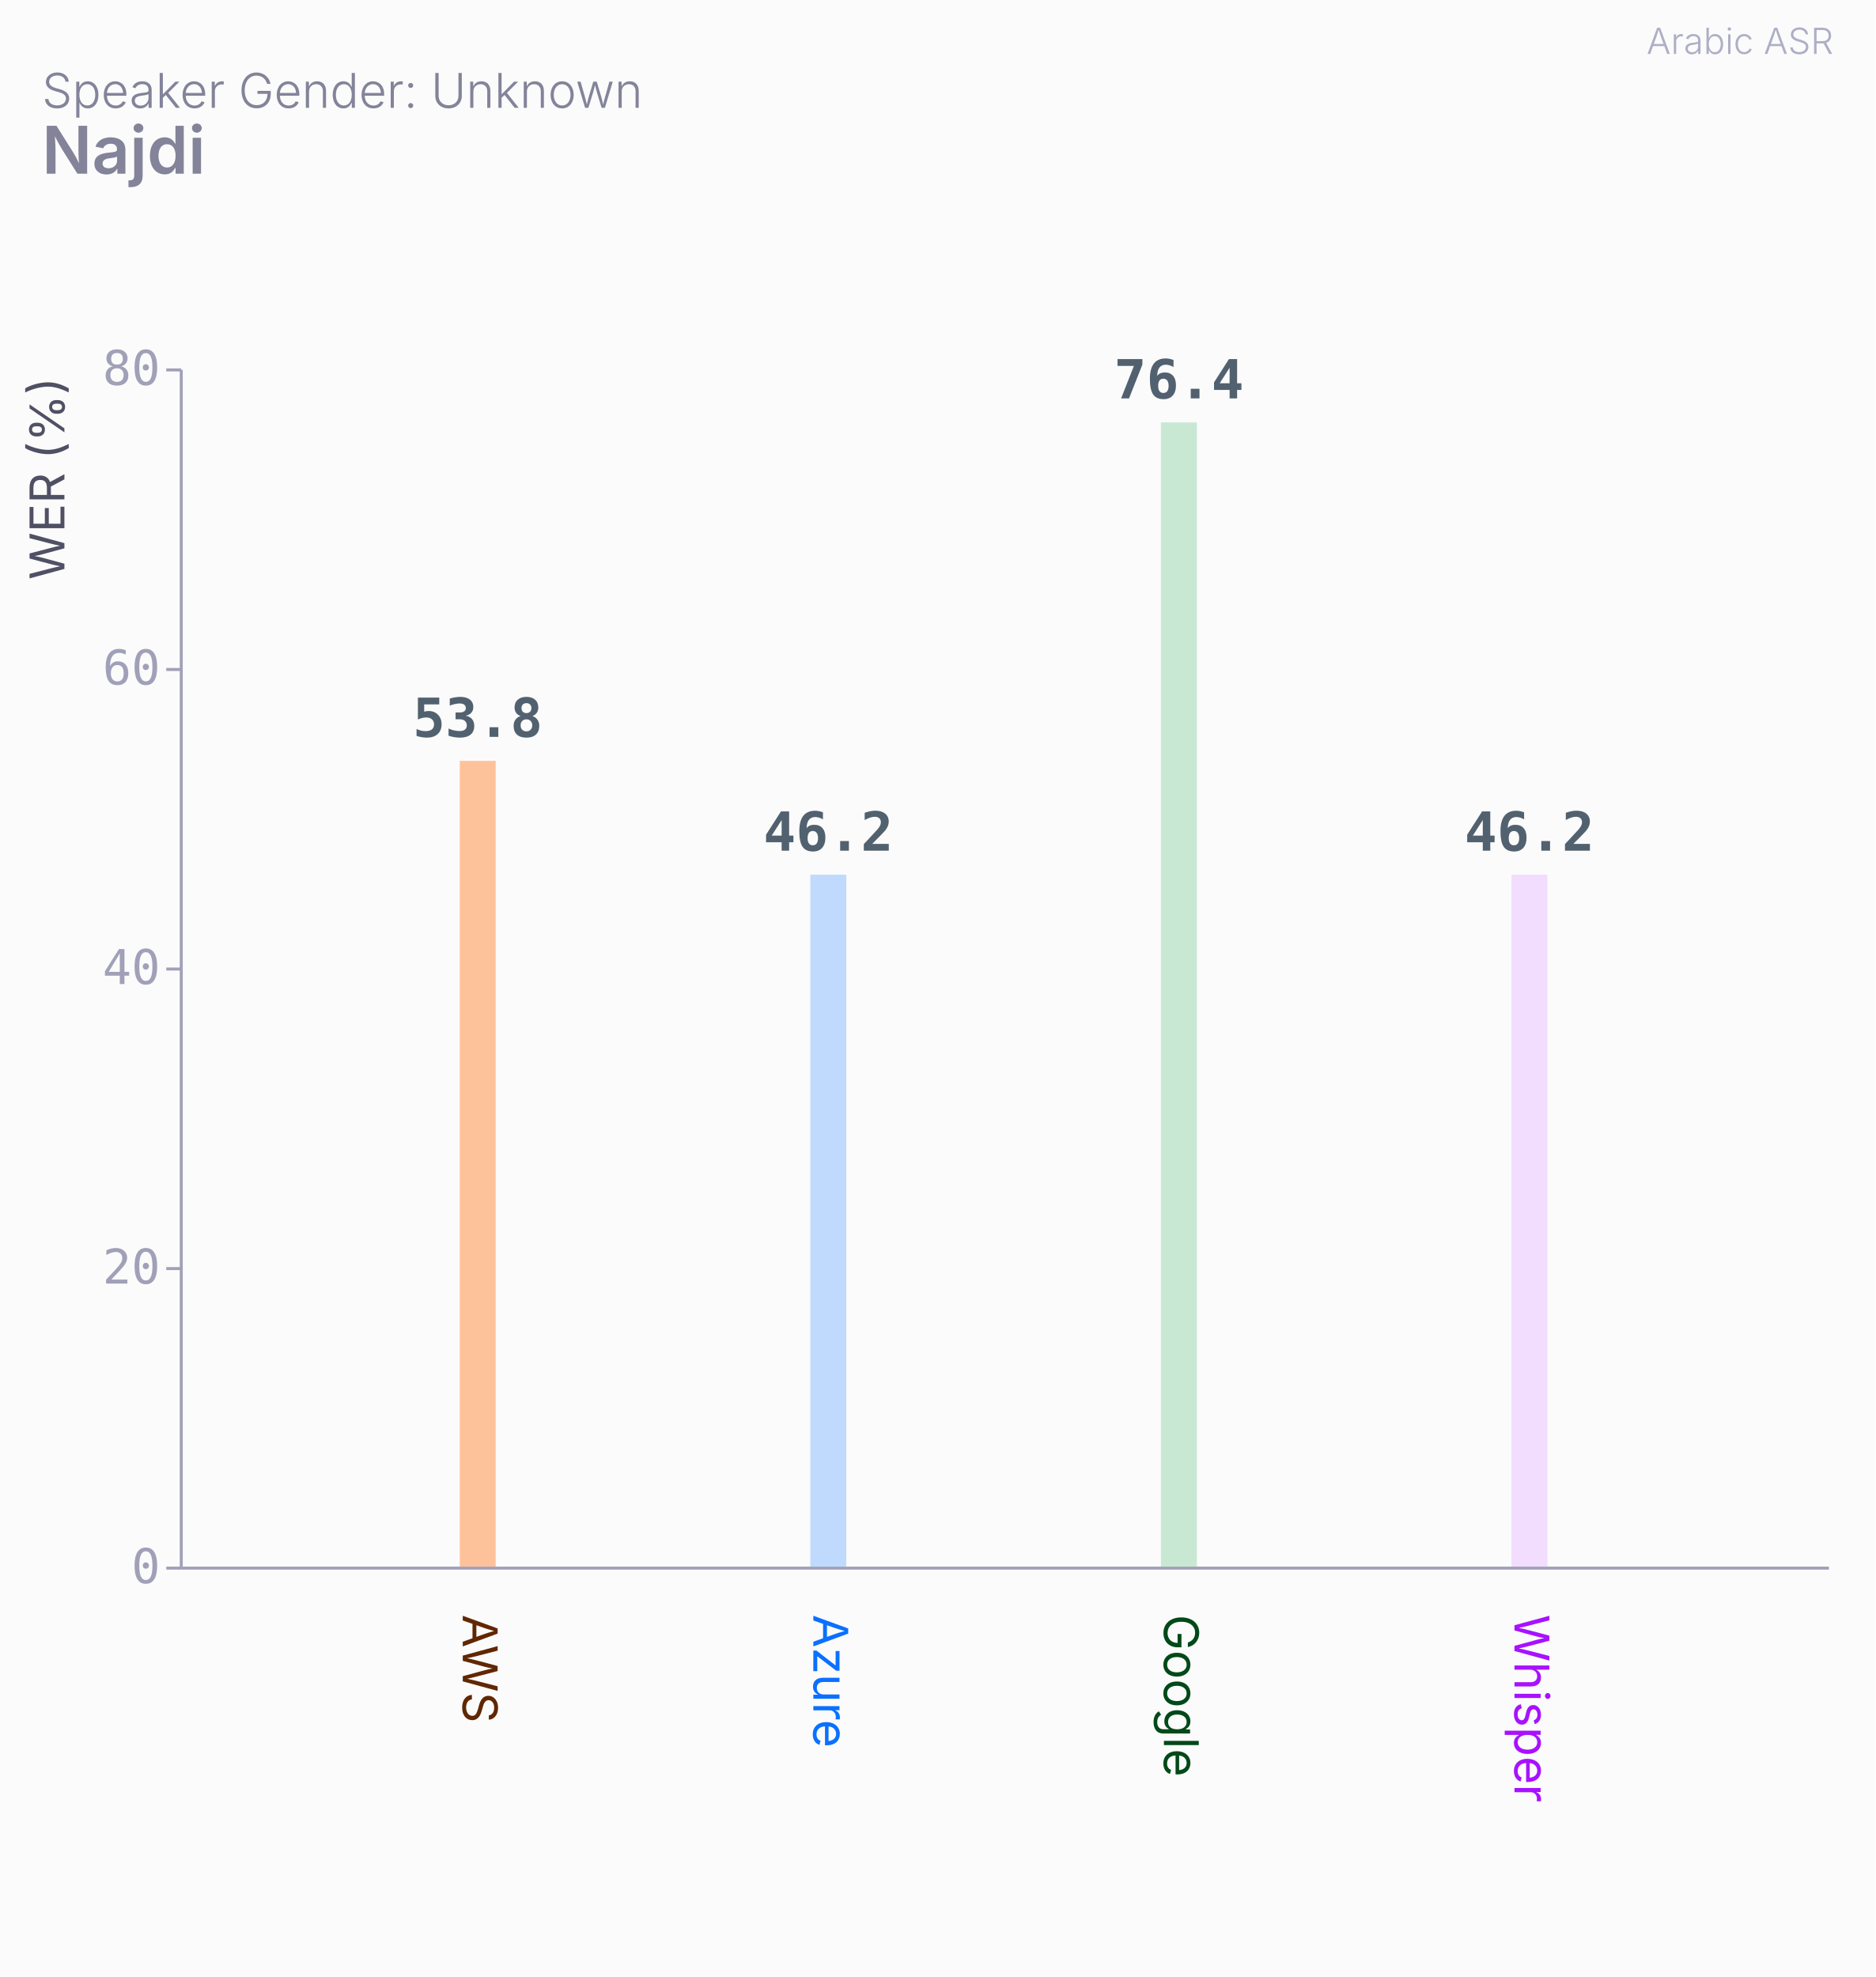
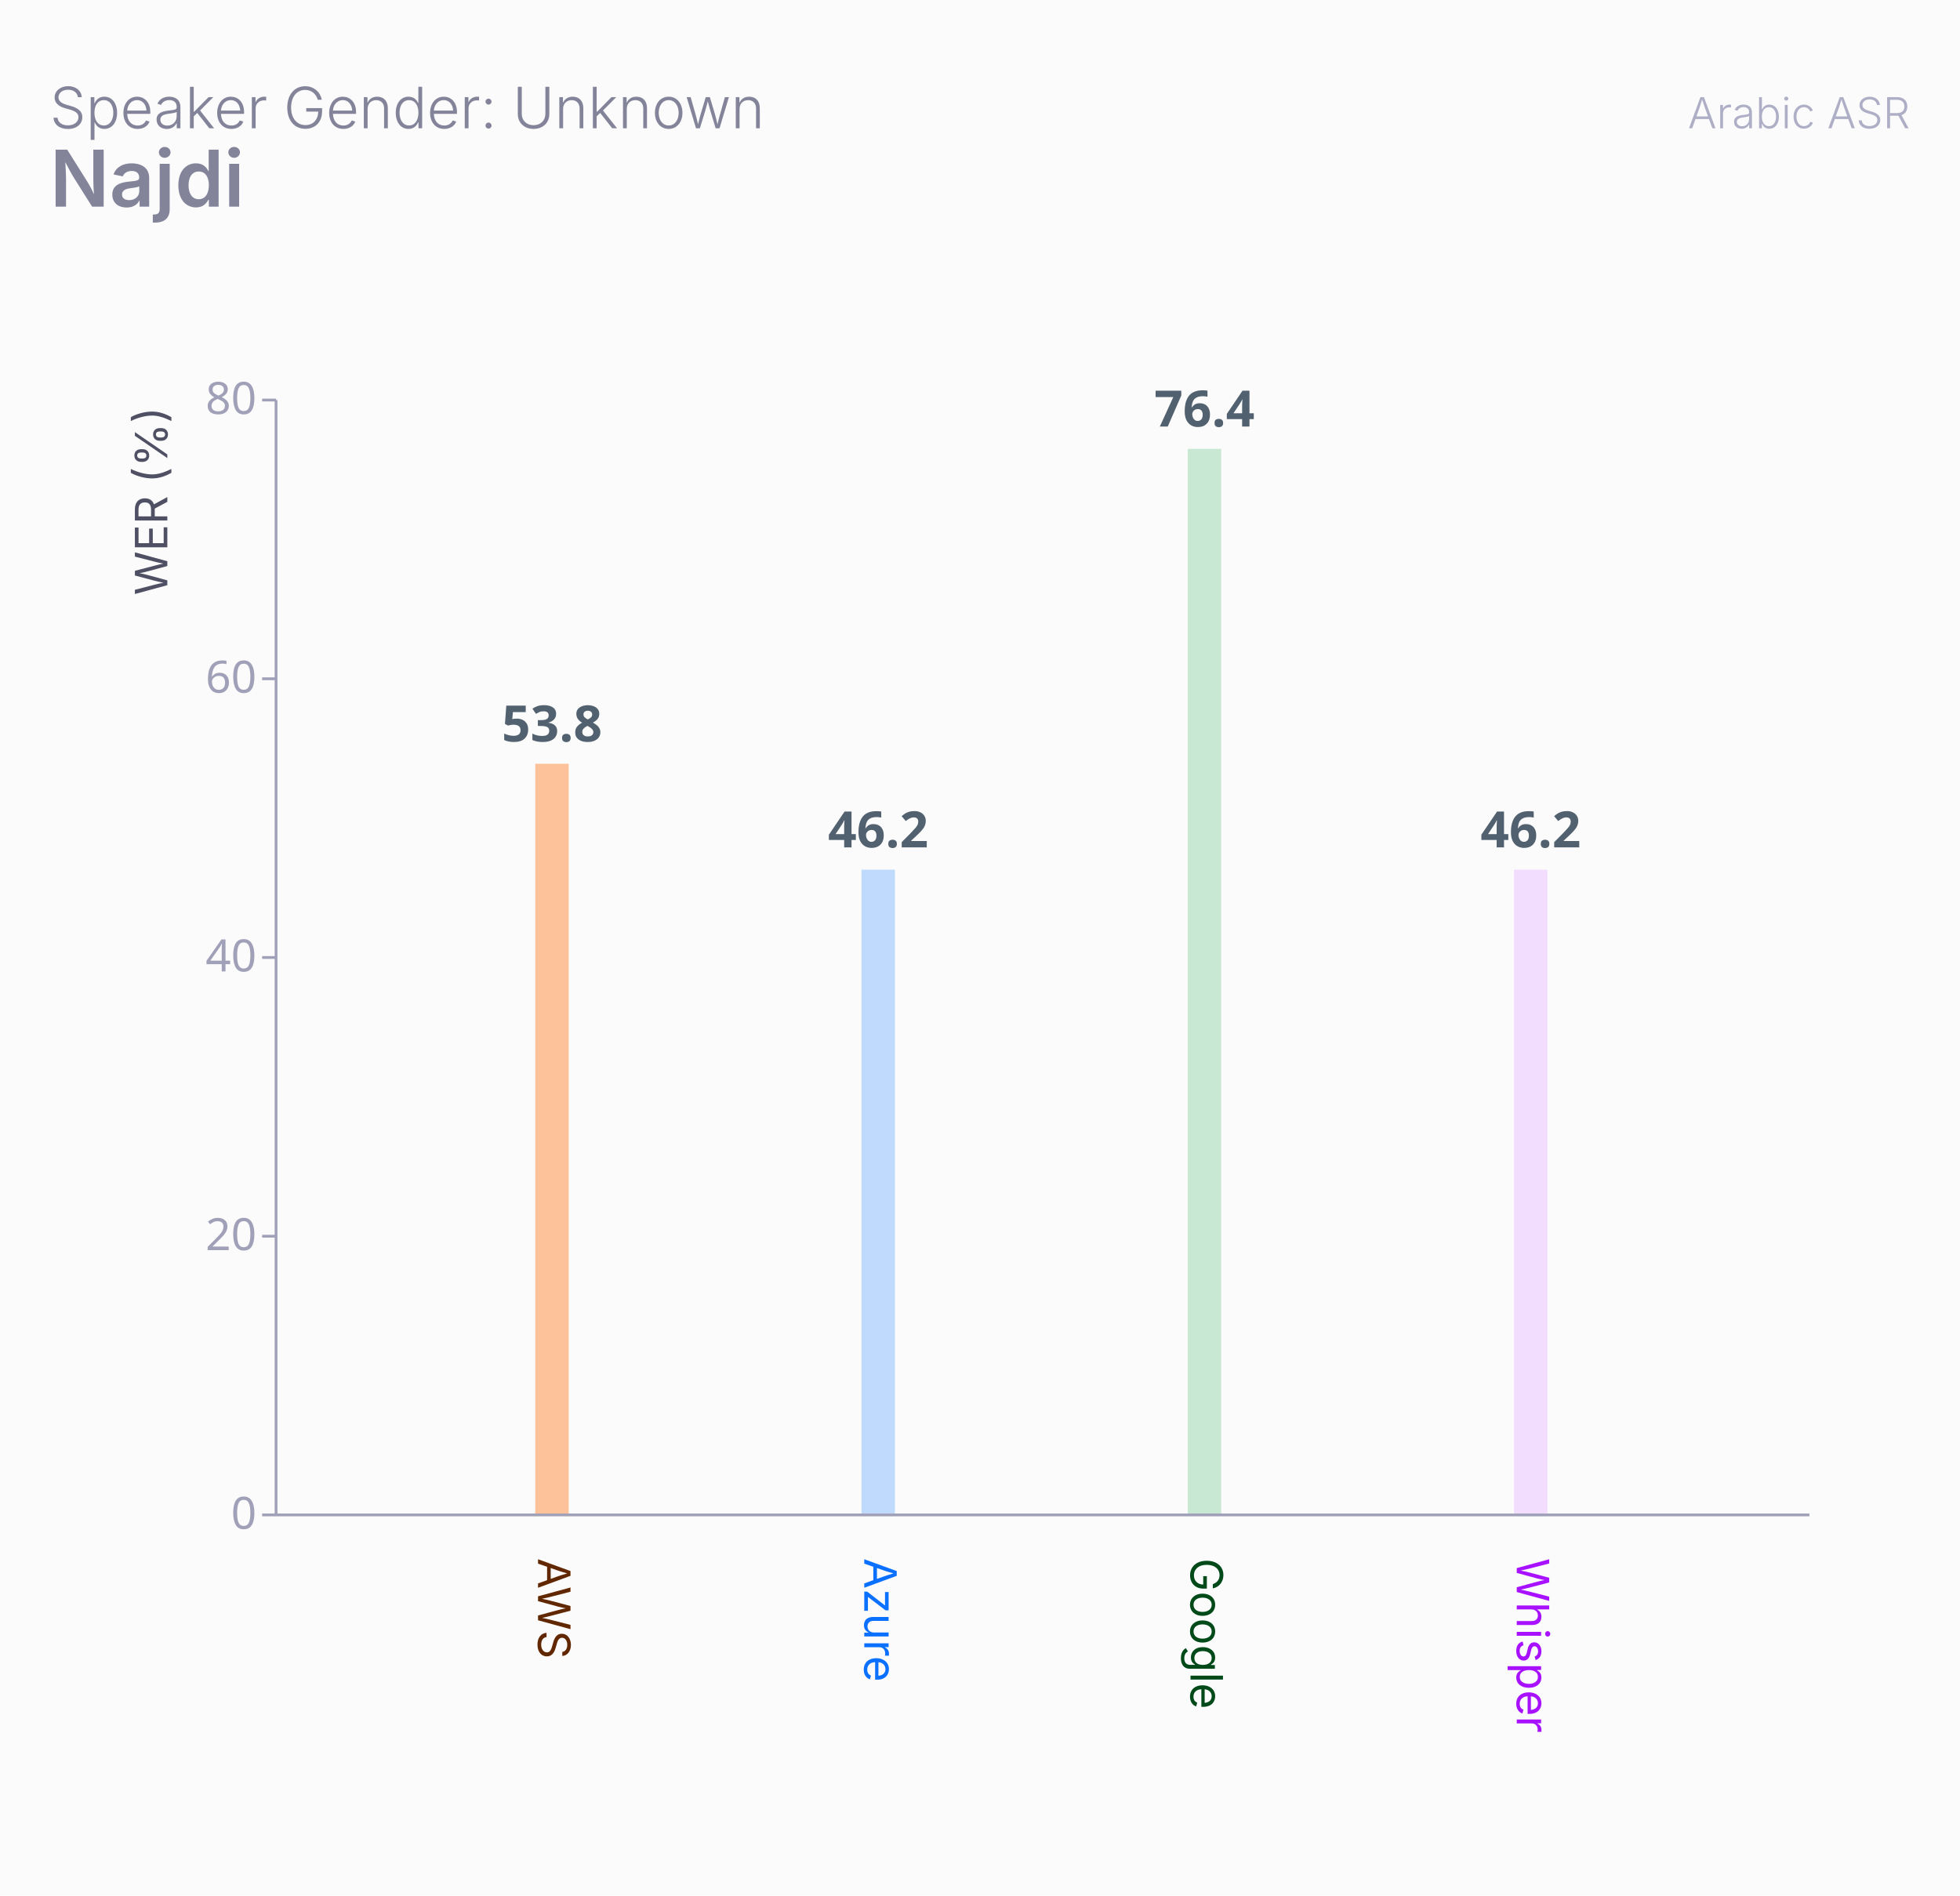
- <svg xmlns="http://www.w3.org/2000/svg" width="626" height="660">
-   <rect width="626" height="660" fill="#FBFBFB" />
-   <text x="612" y="18" text-anchor="end" font-family="Inter, system-ui, sans-serif" font-size="12" font-weight="300" fill="#aeaec6">Arabic ASR</text>
+ <svg xmlns="http://www.w3.org/2000/svg" width="550" height="532">
+   <rect width="550" height="532" fill="#FBFBFB" />
+   <text x="536" y="36" text-anchor="end" font-family="Inter, system-ui, sans-serif" font-size="12" font-weight="300" fill="#aeaec6">Arabic ASR</text>
  <text x="14" y="36" font-family="Inter, system-ui, sans-serif" font-size="16" font-weight="300" fill="#83839a">Speaker Gender: Unknown</text>
  <text x="14" y="58" font-family="Inter, system-ui, sans-serif" font-size="22" font-weight="600" fill="#83839a">Najdi</text>
-   <svg y="72" version="1.1" class="marks" width="626" height="588" viewBox="0 0 626 588">
+   <svg y="72" version="1.1" class="marks" width="550" height="460" viewBox="0 0 626 588">
    <g fill="none" stroke-miterlimit="10" transform="translate(60,51)">
      <g class="mark-group role-frame root" role="graphics-object" aria-roledescription="group mark container">
        <g transform="translate(0,0)">
          <path class="background" aria-hidden="true" d="M0,0h550v400h-550Z" />
          <g>
            <g class="mark-group role-axis" aria-hidden="true">
              <g transform="translate(0.5,0.5)">
                <path class="background" aria-hidden="true" d="M0,0h0v0h0Z" pointer-events="none" />
                <g>
                  <g class="mark-rule role-axis-grid" pointer-events="none">
                    <line transform="translate(0,400)" x2="550" y2="0" stroke="rgba(255,255,255,0.07)" stroke-width="1" opacity="1" />
                    <line transform="translate(0,300)" x2="550" y2="0" stroke="rgba(255,255,255,0.07)" stroke-width="1" opacity="1" />
                    <line transform="translate(0,200)" x2="550" y2="0" stroke="rgba(255,255,255,0.07)" stroke-width="1" opacity="1" />
                    <line transform="translate(0,100)" x2="550" y2="0" stroke="rgba(255,255,255,0.07)" stroke-width="1" opacity="1" />
                    <line transform="translate(0,0)" x2="550" y2="0" stroke="rgba(255,255,255,0.07)" stroke-width="1" opacity="1" />
                  </g>
                </g>
                <path class="foreground" aria-hidden="true" d="" pointer-events="none" display="none" />
              </g>
            </g>
            <g class="mark-group role-axis" role="graphics-symbol" aria-roledescription="axis" aria-label="X-axis for a discrete scale with 4 values: AWS, Azure, Google, Whisper">
              <g transform="translate(0.5,400.5)">
                <path class="background" aria-hidden="true" d="M0,0h0v0h0Z" pointer-events="none" />
                <g>
                  <g class="mark-rule role-axis-domain" pointer-events="none">
                    <line transform="translate(0,0)" x2="550" y2="0" stroke="#a0a0b8" stroke-width="1" opacity="1" />
                  </g>
                </g>
                <path class="foreground" aria-hidden="true" d="" pointer-events="none" display="none" />
              </g>
            </g>
            <g class="mark-group role-axis" role="graphics-symbol" aria-roledescription="axis" aria-label="Y-axis titled 'WER (%)' for a linear scale with values from 0 to 80">
              <g transform="translate(0.5,0.5)">
                <path class="background" aria-hidden="true" d="M0,0h0v0h0Z" pointer-events="none" />
                <g>
                  <g class="mark-rule role-axis-tick" pointer-events="none">
                    <line transform="translate(0,400)" x2="-5" y2="0" stroke="#a0a0b8" stroke-width="1" opacity="1" />
                    <line transform="translate(0,300)" x2="-5" y2="0" stroke="#a0a0b8" stroke-width="1" opacity="1" />
                    <line transform="translate(0,200)" x2="-5" y2="0" stroke="#a0a0b8" stroke-width="1" opacity="1" />
                    <line transform="translate(0,100)" x2="-5" y2="0" stroke="#a0a0b8" stroke-width="1" opacity="1" />
                    <line transform="translate(0,0)" x2="-5" y2="0" stroke="#a0a0b8" stroke-width="1" opacity="1" />
                  </g>
                  <g class="mark-text role-axis-label" pointer-events="none">
-                     <text text-anchor="end" transform="translate(-7,405)" font-family="&quot;JetBrains Mono&quot;, monospace" font-size="16px" font-weight="400" fill="#a0a0b8" opacity="1">0</text>
-                     <text text-anchor="end" transform="translate(-7,305)" font-family="&quot;JetBrains Mono&quot;, monospace" font-size="16px" font-weight="400" fill="#a0a0b8" opacity="1">20</text>
-                     <text text-anchor="end" transform="translate(-7,205)" font-family="&quot;JetBrains Mono&quot;, monospace" font-size="16px" font-weight="400" fill="#a0a0b8" opacity="1">40</text>
-                     <text text-anchor="end" transform="translate(-7,105)" font-family="&quot;JetBrains Mono&quot;, monospace" font-size="16px" font-weight="400" fill="#a0a0b8" opacity="1">60</text>
-                     <text text-anchor="end" transform="translate(-7,5)" font-family="&quot;JetBrains Mono&quot;, monospace" font-size="16px" font-weight="400" fill="#a0a0b8" opacity="1">80</text>
+                     <text text-anchor="end" transform="translate(-7,405)" font-family="JetBrains Mono" font-size="16px" font-weight="400" fill="#a0a0b8" opacity="1">0</text>
+                     <text text-anchor="end" transform="translate(-7,305)" font-family="JetBrains Mono" font-size="16px" font-weight="400" fill="#a0a0b8" opacity="1">20</text>
+                     <text text-anchor="end" transform="translate(-7,205)" font-family="JetBrains Mono" font-size="16px" font-weight="400" fill="#a0a0b8" opacity="1">40</text>
+                     <text text-anchor="end" transform="translate(-7,105)" font-family="JetBrains Mono" font-size="16px" font-weight="400" fill="#a0a0b8" opacity="1">60</text>
+                     <text text-anchor="end" transform="translate(-7,5)" font-family="JetBrains Mono" font-size="16px" font-weight="400" fill="#a0a0b8" opacity="1">80</text>
                  </g>
                  <g class="mark-rule role-axis-domain" pointer-events="none">
                    <line transform="translate(0,400)" x2="0" y2="-400" stroke="#a0a0b8" stroke-width="1" opacity="1" />
                  </g>
                  <g class="mark-text role-axis-title" pointer-events="none">
                    <text text-anchor="start" transform="translate(-36,70) rotate(-90) translate(0,-3)" font-family="Inter, system-ui, sans-serif" font-size="16px" font-weight="400" fill="#505065" opacity="1">WER (%)</text>
                  </g>
                </g>
                <path class="foreground" aria-hidden="true" d="" pointer-events="none" display="none" />
              </g>
            </g>
            <g class="mark-rect role-mark layer_0_marks" role="graphics-object" aria-roledescription="rect mark container">
              <path aria-label="model: Google; wer: 76.4; barColor: rgba(189, 228, 202,0.82)" role="graphics-symbol" aria-roledescription="bar" d="M327.511,18h12v382h-12Z" fill="rgba(189, 228, 202,0.82)" stroke-width="0" />
              <path aria-label="model: AWS; wer: 53.8; barColor: rgba(255, 181, 133,0.82)" role="graphics-symbol" aria-roledescription="bar" d="M93.468,131h12v269h-12Z" fill="rgba(255, 181, 133,0.82)" stroke-width="0" />
              <path aria-label="model: Azure; wer: 46.2; barColor: rgba(179, 211, 255,0.82)" role="graphics-symbol" aria-roledescription="bar" d="M210.489,169h12v231h-12Z" fill="rgba(179, 211, 255,0.82)" stroke-width="0" />
              <path aria-label="model: Whisper; wer: 46.2; barColor: rgba(240, 215, 255,0.82)" role="graphics-symbol" aria-roledescription="bar" d="M444.532,169h12v231h-12Z" fill="rgba(240, 215, 255,0.82)" stroke-width="0" />
            </g>
            <g class="mark-text role-mark layer_1_marks" role="graphics-object" aria-roledescription="text mark container">
-               <text aria-label="model: Google; wer: 76.4" role="graphics-symbol" aria-roledescription="text mark" text-anchor="middle" transform="translate(333.5106,10)" font-family="&quot;JetBrains Mono&quot;, monospace" font-size="18px" font-weight="600" fill="#52616F">76.4</text>
-               <text aria-label="model: AWS; wer: 53.8" role="graphics-symbol" aria-roledescription="text mark" text-anchor="middle" transform="translate(99.46809,123)" font-family="&quot;JetBrains Mono&quot;, monospace" font-size="18px" font-weight="600" fill="#52616F">53.8</text>
-               <text aria-label="model: Azure; wer: 46.2" role="graphics-symbol" aria-roledescription="text mark" text-anchor="middle" transform="translate(216.4894,161)" font-family="&quot;JetBrains Mono&quot;, monospace" font-size="18px" font-weight="600" fill="#52616F">46.2</text>
-               <text aria-label="model: Whisper; wer: 46.2" role="graphics-symbol" aria-roledescription="text mark" text-anchor="middle" transform="translate(450.5319,161)" font-family="&quot;JetBrains Mono&quot;, monospace" font-size="18px" font-weight="600" fill="#52616F">46.2</text>
+               <text aria-label="model: Google; wer: 76.4" role="graphics-symbol" aria-roledescription="text mark" text-anchor="middle" transform="translate(333.5106,10)" font-family="JetBrains Mono" font-size="18px" font-weight="600" fill="#52616F">76.4</text>
+               <text aria-label="model: AWS; wer: 53.8" role="graphics-symbol" aria-roledescription="text mark" text-anchor="middle" transform="translate(99.46809,123)" font-family="JetBrains Mono" font-size="18px" font-weight="600" fill="#52616F">53.8</text>
+               <text aria-label="model: Azure; wer: 46.2" role="graphics-symbol" aria-roledescription="text mark" text-anchor="middle" transform="translate(216.4894,161)" font-family="JetBrains Mono" font-size="18px" font-weight="600" fill="#52616F">46.2</text>
+               <text aria-label="model: Whisper; wer: 46.2" role="graphics-symbol" aria-roledescription="text mark" text-anchor="middle" transform="translate(450.5319,161)" font-family="JetBrains Mono" font-size="18px" font-weight="600" fill="#52616F">46.2</text>
            </g>
            <g class="mark-text role-mark layer_2_marks" role="graphics-object" aria-roledescription="text mark container">
              <text aria-label="model: Google; labelColor: #004918" role="graphics-symbol" aria-roledescription="text mark" text-anchor="start" transform="translate(333.5106,400) rotate(90) translate(16,5)" font-family="Inter, system-ui, sans-serif" font-size="16px" font-weight="400" fill="#004918">Google</text>
              <text aria-label="model: AWS; labelColor: #612700" role="graphics-symbol" aria-roledescription="text mark" text-anchor="start" transform="translate(99.46809,400) rotate(90) translate(16,5)" font-family="Inter, system-ui, sans-serif" font-size="16px" font-weight="400" fill="#612700">AWS</text>
              <text aria-label="model: Azure; labelColor: #0a70ff" role="graphics-symbol" aria-roledescription="text mark" text-anchor="start" transform="translate(216.4894,400) rotate(90) translate(16,5)" font-family="Inter, system-ui, sans-serif" font-size="16px" font-weight="400" fill="#0a70ff">Azure</text>
              <text aria-label="model: Whisper; labelColor: #a811ff" role="graphics-symbol" aria-roledescription="text mark" text-anchor="start" transform="translate(450.5319,400) rotate(90) translate(16,5)" font-family="Inter, system-ui, sans-serif" font-size="16px" font-weight="400" fill="#a811ff">Whisper</text>
            </g>
          </g>
          <path class="foreground" aria-hidden="true" d="" display="none" />
        </g>
      </g>
    </g>
  </svg>
</svg>
